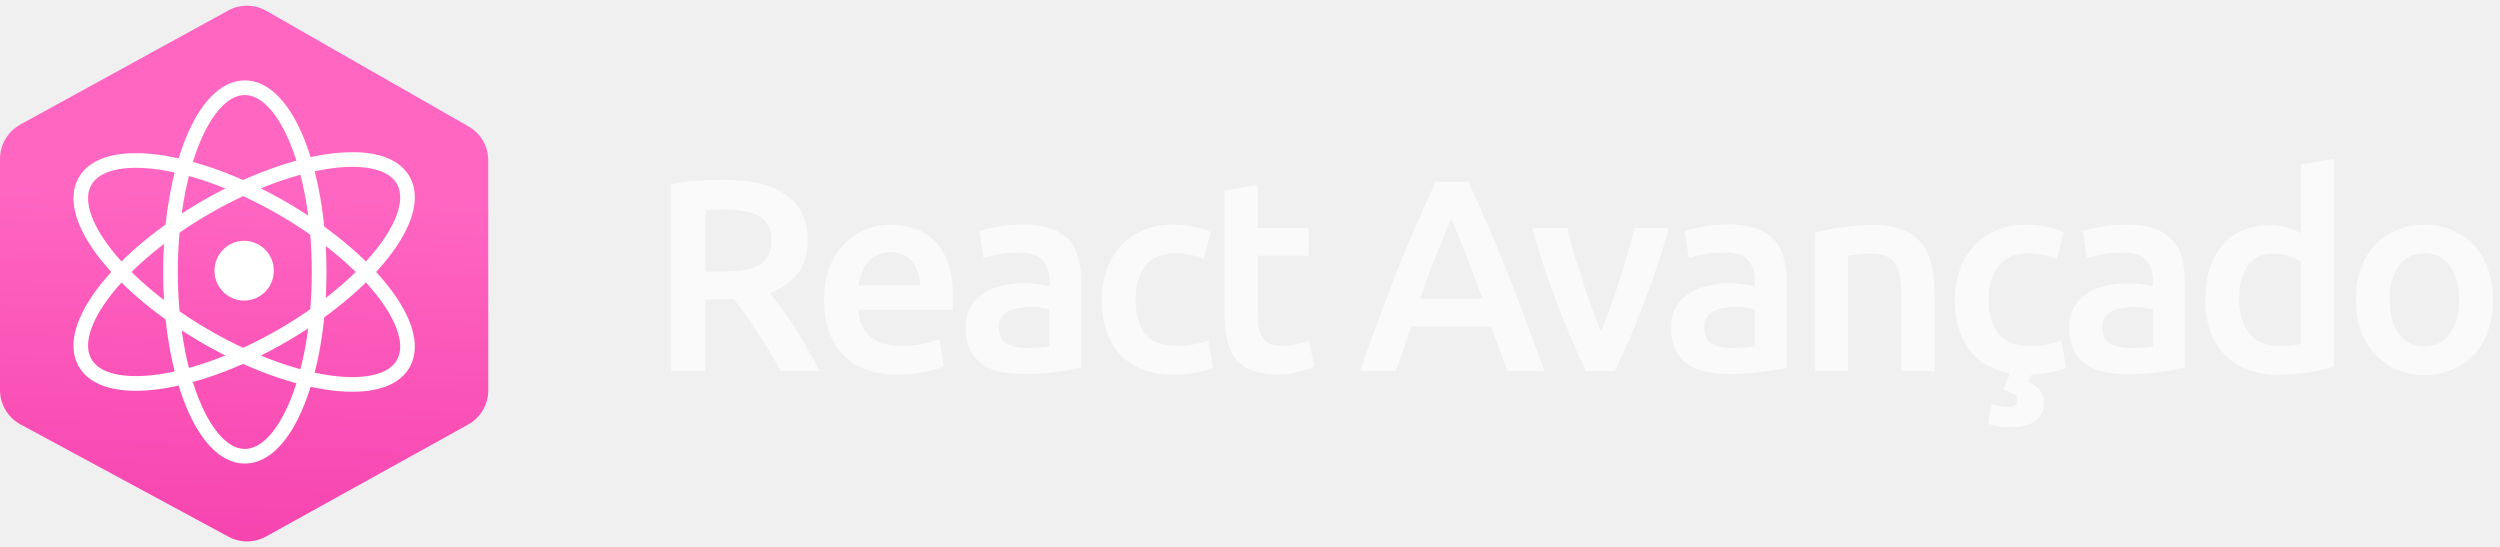
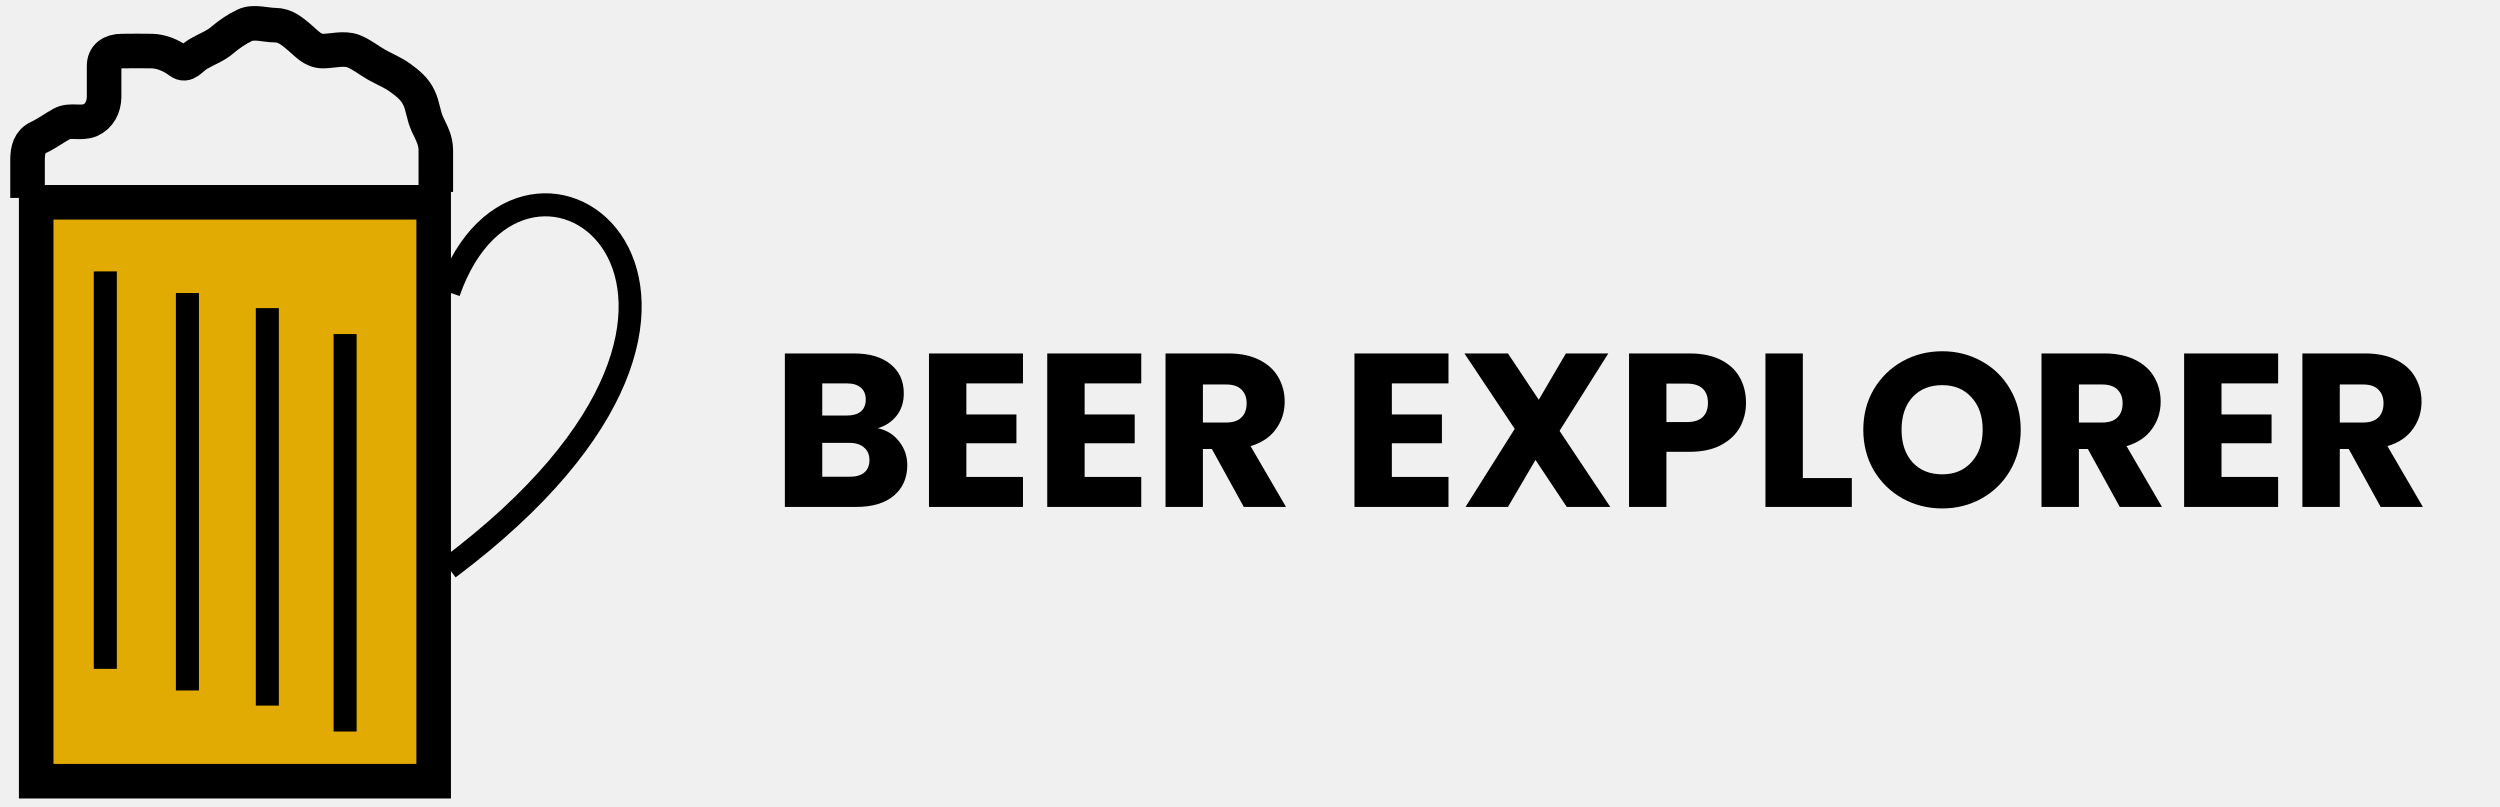
- <svg xmlns="http://www.w3.org/2000/svg" fill="none" viewBox="0 0 256 56">
-   <path d="M2.08 12.75L23.36 1.08a4 4 0 013.91.03L48 12.96A4 4 0 0150 16.43v23.54a4 4 0 01-2.06 3.5l-20.7 11.47a4 4 0 01-3.84.02L2.1 43.46A4 4 0 010 39.94V16.26a4 4 0 012.08-3.5z" fill="url(#paint0_linear)" />
-   <ellipse rx="7.65" ry="18.78" transform="matrix(-.49197 .87061 .8678 .49693 25 27.9)" stroke="#fff" stroke-width="1.5" />
-   <ellipse rx="7.65" ry="18.78" transform="matrix(-.49197 -.87061 .8678 -.49693 25 27.8)" stroke="#fff" stroke-width="1.5" />
-   <ellipse cx="25.07" cy="27.85" rx="7.61" ry="18.87" transform="rotate(180 25.07 27.85)" stroke="#fff" stroke-width="1.5" />
-   <ellipse cx="25.01" cy="27.73" rx="3.06" ry="3.04" transform="rotate(-90 25 27.73)" fill="#fff" />
-   <path d="M74.06 18.4c2.8 0 4.93.51 6.4 1.54 1.5 1.03 2.25 2.6 2.25 4.7 0 2.64-1.3 4.42-3.9 5.35a41.65 41.65 0 013.92 5.8c.44.74.82 1.48 1.16 2.21h-3.95a40.42 40.42 0 00-2.4-4c-.42-.66-.83-1.26-1.24-1.82-.41-.58-.8-1.1-1.15-1.54l-.67.02h-2.24V38H68.7V18.88c.86-.2 1.77-.31 2.74-.37a34.3 34.3 0 012.6-.11zm.25 3.05c-.75 0-1.44.03-2.07.09v6.27h1.54c.86 0 1.61-.05 2.27-.14.65-.1 1.19-.26 1.62-.5.45-.25.78-.58 1-.99.23-.4.34-.93.34-1.56 0-.6-.1-1.1-.33-1.52a2.47 2.47 0 00-.98-.98c-.41-.24-.9-.4-1.49-.5-.58-.11-1.21-.17-1.9-.17zm10.07 9.3c0-1.29.19-2.42.56-3.39.4-.97.9-1.77 1.54-2.4a6.6 6.6 0 014.7-1.96c2.02 0 3.59.62 4.7 1.87 1.15 1.25 1.72 3.12 1.72 5.6l-.03.64c0 .23-.01.43-.03.62h-9.66c.1 1.17.5 2.09 1.23 2.74.75.64 1.82.95 3.22.95a10.35 10.35 0 003.87-.7l.44 2.78a6.26 6.26 0 01-1.9.56 12.6 12.6 0 01-2.83.3c-1.29 0-2.4-.18-3.36-.56a6.48 6.48 0 01-2.35-1.6 6.7 6.7 0 01-1.37-2.4 9.97 9.97 0 01-.45-3.05zm9.83-1.51c0-.47-.07-.9-.2-1.32-.13-.43-.33-.8-.59-1.1a2.37 2.37 0 00-.92-.72 2.73 2.73 0 00-1.29-.28 3.11 3.11 0 00-3 2.16c-.14.4-.25.83-.3 1.26h6.3zm10.87 6.38c1.05 0 1.84-.06 2.38-.17V31.7a6.63 6.63 0 00-1.99-.25c-.37 0-.75.03-1.15.08a3.7 3.7 0 00-1.03.31c-.3.15-.54.36-.73.64-.19.27-.28.6-.28 1.01 0 .8.25 1.36.76 1.68a4 4 0 002.04.45zm-.28-12.63a8.3 8.3 0 012.83.42 4.21 4.21 0 012.8 3.02c.2.72.3 1.5.3 2.36v8.87c-.52.12-1.31.25-2.37.4-1.05.16-2.23.25-3.56.25-.88 0-1.68-.09-2.4-.25a5.2 5.2 0 01-1.88-.82 4 4 0 01-1.2-1.45 5.2 5.2 0 01-.43-2.21c0-.84.16-1.55.48-2.13.33-.58.78-1.05 1.34-1.4a5.4 5.4 0 011.93-.79 10.55 10.55 0 014.82.06v-.56c0-.4-.05-.77-.14-1.12-.1-.35-.26-.66-.5-.92-.23-.28-.54-.5-.93-.65a3.89 3.89 0 00-1.43-.22 12.8 12.8 0 00-3.75.56l-.42-2.75a14.7 14.7 0 014.5-.67zm8.01 7.7c0-1.08.17-2.09.5-3.02a7.3 7.3 0 011.44-2.47c.63-.69 1.4-1.23 2.3-1.62.89-.4 1.9-.59 3.02-.59 1.38 0 2.68.25 3.92.76l-.73 2.77a7.6 7.6 0 00-2.92-.59c-1.32 0-2.33.42-3.02 1.26-.69.82-1.03 1.99-1.03 3.5 0 1.46.32 2.62.97 3.47.66.84 1.76 1.26 3.3 1.26a8.7 8.7 0 003.17-.58l.48 2.8c-.38.18-.94.35-1.7.5-.76.15-1.53.22-2.33.22a8.79 8.79 0 01-3.28-.56 6.58 6.58 0 01-2.3-1.6c-.6-.68-1.04-1.5-1.34-2.43-.3-.95-.45-1.98-.45-3.08zm12.6-11.2l3.38-.56v4.43H134v2.82h-5.2v5.97c0 1.17.18 2.01.55 2.52.38.5 1.01.75 1.9.75.62 0 1.16-.06 1.63-.2.49-.12.87-.24 1.15-.36l.56 2.7c-.4.16-.9.33-1.54.5-.64.18-1.38.28-2.24.28a7.2 7.2 0 01-2.63-.42 3.92 3.92 0 01-1.66-1.2 4.94 4.94 0 01-.86-1.94 12.2 12.2 0 01-.26-2.6V19.49zM154.33 38c-.26-.77-.53-1.52-.81-2.27-.28-.74-.56-1.51-.82-2.3h-8.17a83.8 83.8 0 01-.81 2.33l-.79 2.24h-3.67a333.28 333.28 0 013.98-10.72 195.8 195.8 0 013.78-8.68h3.33a144.25 144.25 0 013.75 8.68c.64 1.56 1.28 3.23 1.94 4.98.67 1.75 1.37 3.67 2.1 5.74h-3.81zm-5.71-15.65a120.1 120.1 0 00-3.2 8.23h6.39a187.52 187.52 0 00-3.2-8.23zM162.43 38a88.45 88.45 0 01-5.54-14.64h3.6l.7 2.66.88 2.82c.31.94.63 1.85.95 2.75l.92 2.38a87.54 87.54 0 002.72-7.95c.28-.96.52-1.84.73-2.66h3.5A91.1 91.1 0 01165.35 38h-2.92zm14.88-2.38c1.04 0 1.84-.06 2.38-.17V31.7a6.63 6.63 0 00-1.99-.25c-.37 0-.75.03-1.15.08a3.7 3.7 0 00-1.03.31c-.3.15-.55.36-.73.64-.19.27-.28.6-.28 1.01 0 .8.25 1.36.75 1.68a4 4 0 002.05.45zm-.28-12.63a8.3 8.3 0 012.83.42 4.21 4.21 0 012.8 3.02c.2.72.3 1.5.3 2.36v8.87c-.52.12-1.31.25-2.38.4-1.04.16-2.23.25-3.55.25-.88 0-1.68-.09-2.4-.25a5.2 5.2 0 01-1.88-.82 4 4 0 01-1.2-1.45 5.2 5.2 0 01-.43-2.21c0-.84.16-1.55.48-2.13.33-.58.78-1.05 1.34-1.4a5.4 5.4 0 011.93-.79 10.55 10.55 0 014.82.06v-.56c0-.4-.05-.77-.14-1.12-.1-.35-.26-.66-.5-.92-.23-.28-.54-.5-.93-.65a3.89 3.89 0 00-1.43-.22 12.8 12.8 0 00-3.75.56l-.42-2.75a14.7 14.7 0 014.5-.67zm8.82.84a22.64 22.64 0 016.02-.78c1.2 0 2.2.17 3 .5.8.32 1.44.78 1.9 1.37.49.58.82 1.3 1.01 2.13.2.82.31 1.73.31 2.72V38h-3.39v-7.7a10 10 0 00-.17-1.99c-.09-.56-.26-1-.5-1.34-.22-.36-.54-.6-.95-.76a3.7 3.7 0 00-1.46-.25c-.43 0-.88.03-1.34.08l-1.04.14V38h-3.39V23.83zM207.7 39.1c.6.28 1.01.6 1.24.95.24.36.36.8.36 1.32 0 .65-.28 1.21-.84 1.68-.56.47-1.4.7-2.52.7-.9 0-1.7-.12-2.38-.36l.4-2.02.72.2c.3.07.6.1.92.1.32 0 .56-.05.73-.16a.55.55 0 00.28-.5c0-.3-.13-.53-.4-.68a7.14 7.14 0 00-.77-.33l-.28-.09a9.54 9.54 0 01.7-1.68 7.19 7.19 0 01-2.53-.9 5.87 5.87 0 01-1.76-1.62 7.66 7.66 0 01-1.06-2.26c-.23-.84-.34-1.76-.34-2.75 0-1.08.17-2.09.5-3.02a7.3 7.3 0 011.43-2.47c.64-.69 1.4-1.23 2.3-1.62.9-.4 1.9-.59 3.02-.59 1.38 0 2.7.25 3.92.76l-.73 2.77a7.6 7.6 0 00-2.9-.59c-1.33 0-2.34.42-3.03 1.26-.7.82-1.04 1.99-1.04 3.5 0 1.46.33 2.62.98 3.47.66.84 1.76 1.26 3.3 1.26a8.7 8.7 0 003.17-.58l.48 2.8c-.34.16-.83.31-1.49.44-.65.13-1.33.22-2.04.26a7.65 7.65 0 00-.34.75zm10.38-3.47c1.05 0 1.84-.06 2.38-.17V31.7a6.63 6.63 0 00-1.99-.25c-.37 0-.75.03-1.14.08a3.7 3.7 0 00-1.04.31c-.3.15-.54.36-.73.64-.19.27-.28.6-.28 1.01 0 .8.25 1.36.76 1.68a4 4 0 002.04.45zm-.28-12.63a8.3 8.3 0 012.83.42 4.21 4.21 0 012.8 3.02c.2.72.3 1.5.3 2.36v8.87c-.51.12-1.3.25-2.37.4-1.05.16-2.23.25-3.56.25-.88 0-1.68-.09-2.4-.25a5.2 5.2 0 01-1.88-.82 4 4 0 01-1.2-1.45 5.2 5.2 0 01-.43-2.21c0-.84.16-1.55.48-2.13.34-.58.78-1.05 1.34-1.4a5.4 5.4 0 011.94-.79 10.55 10.55 0 014.81.06v-.56c0-.4-.04-.77-.14-1.12-.1-.35-.26-.66-.5-.92-.23-.28-.53-.5-.93-.65a3.89 3.89 0 00-1.42-.22 12.8 12.8 0 00-3.76.56l-.42-2.75a14.7 14.7 0 014.5-.67zm11.49 7.65c0 1.49.35 2.67 1.06 3.52.71.84 1.69 1.26 2.94 1.26.54 0 1-.01 1.37-.05.4-.06.71-.11.95-.17v-8.4c-.3-.2-.7-.4-1.2-.56-.49-.19-1-.28-1.57-.28-1.23 0-2.14.42-2.71 1.26a6.09 6.09 0 00-.84 3.42zm9.71 6.91a20.01 20.01 0 01-5.74.81c-1.16 0-2.2-.17-3.1-.53a6.7 6.7 0 01-2.36-1.51 7.15 7.15 0 01-1.48-2.4 9.54 9.54 0 01-.5-3.2c0-1.16.13-2.2.41-3.14.3-.95.73-1.76 1.3-2.43a5.54 5.54 0 012.04-1.54 6.5 6.5 0 012.77-.56c.7 0 1.33.08 1.88.25.54.17 1 .35 1.4.56v-7.03l3.38-.56v21.28zm16.29-6.89c0 1.16-.17 2.22-.5 3.17a6.38 6.38 0 01-3.67 4c-.86.38-1.81.56-2.86.56-1.04 0-2-.18-2.85-.56-.86-.37-1.6-.9-2.22-1.57a7.36 7.36 0 01-1.45-2.43c-.34-.95-.5-2-.5-3.17 0-1.15.16-2.2.5-3.13a6.42 6.42 0 013.7-3.98c.85-.37 1.8-.56 2.82-.56a7.01 7.01 0 015.07 2.1 7 7 0 011.43 2.44c.35.93.53 1.98.53 3.13zm-3.47 0c0-1.45-.32-2.6-.95-3.44a3.02 3.02 0 00-2.6-1.29c-1.13 0-2 .43-2.64 1.29a5.71 5.71 0 00-.92 3.44c0 1.48.3 2.65.92 3.5a3.1 3.1 0 002.63 1.3c1.12 0 1.99-.44 2.6-1.3.64-.85.96-2.02.96-3.5z" fill="#FAFAFA" />
-   <defs>
-     <linearGradient id="paint0_linear" x1="24" y1="76" x2="26" y2="19.5" gradientUnits="userSpaceOnUse">
-       <stop stop-color="#F231A5" />
-       <stop offset="1" stop-color="#FF66C2" />
-     </linearGradient>
-   </defs>
+ <svg xmlns="http://www.w3.org/2000/svg" width="217" height="70" viewBox="0 0 217 70" fill="none">
+   <path d="M38.948 25.366C45.442 6.737 70.883 25.366 38.948 49.317" stroke="black" stroke-width="2" />
+   <path d="M37.642 17.558H3.141V67.808H37.642V17.558Z" fill="#E2AB04" stroke="black" stroke-width="3" />
+   <path d="M2.391 17.183C2.391 15.608 2.391 14.708 2.391 13.883C2.391 12.983 2.581 12.284 3.348 11.929C4.015 11.621 4.709 11.108 5.363 10.752C6.116 10.343 7.042 10.781 7.847 10.425C8.613 10.085 9.028 9.292 9.036 8.408C9.043 7.583 9.032 6.608 9.036 5.708C9.04 4.891 9.628 4.433 10.586 4.433C11.472 4.432 12.285 4.409 13.17 4.433C13.983 4.454 14.81 4.768 15.591 5.349C16.193 5.796 16.52 5.1 17.196 4.697C17.96 4.243 18.669 4.022 19.31 3.47C19.908 2.955 20.57 2.518 21.233 2.198C22.02 1.819 23.063 2.181 23.875 2.183C24.758 2.185 25.351 2.707 25.998 3.252C26.642 3.795 27.139 4.425 28.01 4.433C28.822 4.44 29.836 4.126 30.664 4.436C31.352 4.694 32.031 5.246 32.68 5.614C33.365 6.002 34.093 6.286 34.729 6.746C35.44 7.26 36.004 7.727 36.36 8.475C36.724 9.239 36.737 9.991 37.106 10.792C37.461 11.563 37.829 12.158 37.829 13.058C37.829 13.958 37.829 14.783 37.829 15.758L37.826 16.654" stroke="black" stroke-width="3" />
+   <path d="M9.141 23.558V58.058" stroke="black" stroke-width="2" />
+   <path d="M16.267 25.433V59.933" stroke="black" stroke-width="2" />
+   <path d="M23.204 26.745V61.245" stroke="black" stroke-width="2" />
+   <path d="M29.954 28.995V63.495" stroke="black" stroke-width="2" />
+   <path d="M76.191 37.169C76.962 37.333 77.582 37.719 78.05 38.326C78.518 38.921 78.752 39.604 78.752 40.376C78.752 41.489 78.36 42.374 77.576 43.032C76.804 43.677 75.722 44 74.331 44H68.126V30.679H74.122C75.476 30.679 76.532 30.988 77.291 31.608C78.063 32.228 78.449 33.07 78.449 34.132C78.449 34.917 78.24 35.568 77.823 36.087C77.418 36.605 76.874 36.966 76.191 37.169ZM71.371 36.068H73.496C74.027 36.068 74.432 35.954 74.71 35.726C75.001 35.486 75.147 35.138 75.147 34.683C75.147 34.227 75.001 33.879 74.71 33.639C74.432 33.398 74.027 33.278 73.496 33.278H71.371V36.068ZM73.762 41.381C74.306 41.381 74.723 41.261 75.014 41.021C75.318 40.768 75.469 40.407 75.469 39.939C75.469 39.471 75.311 39.104 74.995 38.838C74.692 38.573 74.268 38.44 73.724 38.44H71.371V41.381H73.762ZM83.879 33.278V35.973H88.225V38.478H83.879V41.4H88.794V44H80.635V30.679H88.794V33.278H83.879ZM94.146 33.278V35.973H98.492V38.478H94.146V41.4H99.061V44H90.901V30.679H99.061V33.278H94.146ZM107.961 44L105.191 38.971H104.412V44H101.168V30.679H106.614C107.664 30.679 108.556 30.862 109.289 31.229C110.036 31.596 110.592 32.102 110.959 32.747C111.326 33.38 111.51 34.088 111.51 34.872C111.51 35.758 111.257 36.549 110.751 37.244C110.257 37.94 109.523 38.434 108.549 38.725L111.623 44H107.961ZM104.412 36.675H106.424C107.019 36.675 107.461 36.53 107.752 36.239C108.056 35.948 108.208 35.536 108.208 35.005C108.208 34.499 108.056 34.101 107.752 33.81C107.461 33.519 107.019 33.373 106.424 33.373H104.412V36.675ZM120.813 33.278V35.973H125.159V38.478H120.813V41.4H125.728V44H117.568V30.679H125.728V33.278H120.813ZM135.994 44L133.281 39.92L130.89 44H127.208L131.478 37.225L127.113 30.679H130.89L133.565 34.702L135.918 30.679H139.6L135.368 37.396L139.771 44H135.994ZM151.552 34.967C151.552 35.739 151.375 36.447 151.021 37.093C150.666 37.725 150.122 38.237 149.389 38.63C148.655 39.022 147.744 39.218 146.656 39.218H144.645V44H141.4V30.679H146.656C147.719 30.679 148.617 30.862 149.351 31.229C150.084 31.596 150.635 32.102 151.002 32.747C151.369 33.392 151.552 34.132 151.552 34.967ZM146.409 36.637C147.029 36.637 147.491 36.492 147.795 36.201C148.098 35.91 148.25 35.499 148.25 34.967C148.25 34.436 148.098 34.025 147.795 33.734C147.491 33.443 147.029 33.297 146.409 33.297H144.645V36.637H146.409ZM156.486 41.495H160.737V44H153.241V30.679H156.486V41.495ZM168.585 44.133C167.332 44.133 166.181 43.842 165.131 43.26C164.094 42.678 163.265 41.868 162.645 40.831C162.038 39.781 161.734 38.604 161.734 37.301C161.734 35.998 162.038 34.828 162.645 33.791C163.265 32.753 164.094 31.944 165.131 31.362C166.181 30.78 167.332 30.489 168.585 30.489C169.837 30.489 170.982 30.78 172.02 31.362C173.07 31.944 173.892 32.753 174.487 33.791C175.094 34.828 175.397 35.998 175.397 37.301C175.397 38.604 175.094 39.781 174.487 40.831C173.879 41.868 173.057 42.678 172.02 43.26C170.982 43.842 169.837 44.133 168.585 44.133ZM168.585 41.172C169.648 41.172 170.495 40.818 171.128 40.11C171.773 39.401 172.096 38.465 172.096 37.301C172.096 36.125 171.773 35.189 171.128 34.493C170.495 33.784 169.648 33.43 168.585 33.43C167.51 33.43 166.649 33.778 166.004 34.474C165.372 35.17 165.055 36.112 165.055 37.301C165.055 38.478 165.372 39.42 166.004 40.129C166.649 40.825 167.51 41.172 168.585 41.172ZM183.996 44L181.226 38.971H180.448V44H177.203V30.679H182.649C183.699 30.679 184.591 30.862 185.325 31.229C186.071 31.596 186.628 32.102 186.994 32.747C187.361 33.38 187.545 34.088 187.545 34.872C187.545 35.758 187.292 36.549 186.786 37.244C186.292 37.94 185.559 38.434 184.584 38.725L187.659 44H183.996ZM180.448 36.675H182.459C183.054 36.675 183.496 36.53 183.787 36.239C184.091 35.948 184.243 35.536 184.243 35.005C184.243 34.499 184.091 34.101 183.787 33.81C183.496 33.519 183.054 33.373 182.459 33.373H180.448V36.675ZM192.827 33.278V35.973H197.172V38.478H192.827V41.4H197.742V44H189.582V30.679H197.742V33.278H192.827ZM206.642 44L203.871 38.971H203.093V44H199.848V30.679H205.295C206.345 30.679 207.236 30.862 207.97 31.229C208.717 31.596 209.273 32.102 209.64 32.747C210.007 33.38 210.19 34.088 210.19 34.872C210.19 35.758 209.937 36.549 209.431 37.244C208.938 37.94 208.204 38.434 207.23 38.725L210.304 44H206.642ZM203.093 36.675H205.105C205.699 36.675 206.142 36.53 206.433 36.239C206.737 35.948 206.889 35.536 206.889 35.005C206.889 34.499 206.737 34.101 206.433 33.81C206.142 33.519 205.699 33.373 205.105 33.373H203.093V36.675Z" fill="black" />
</svg>
